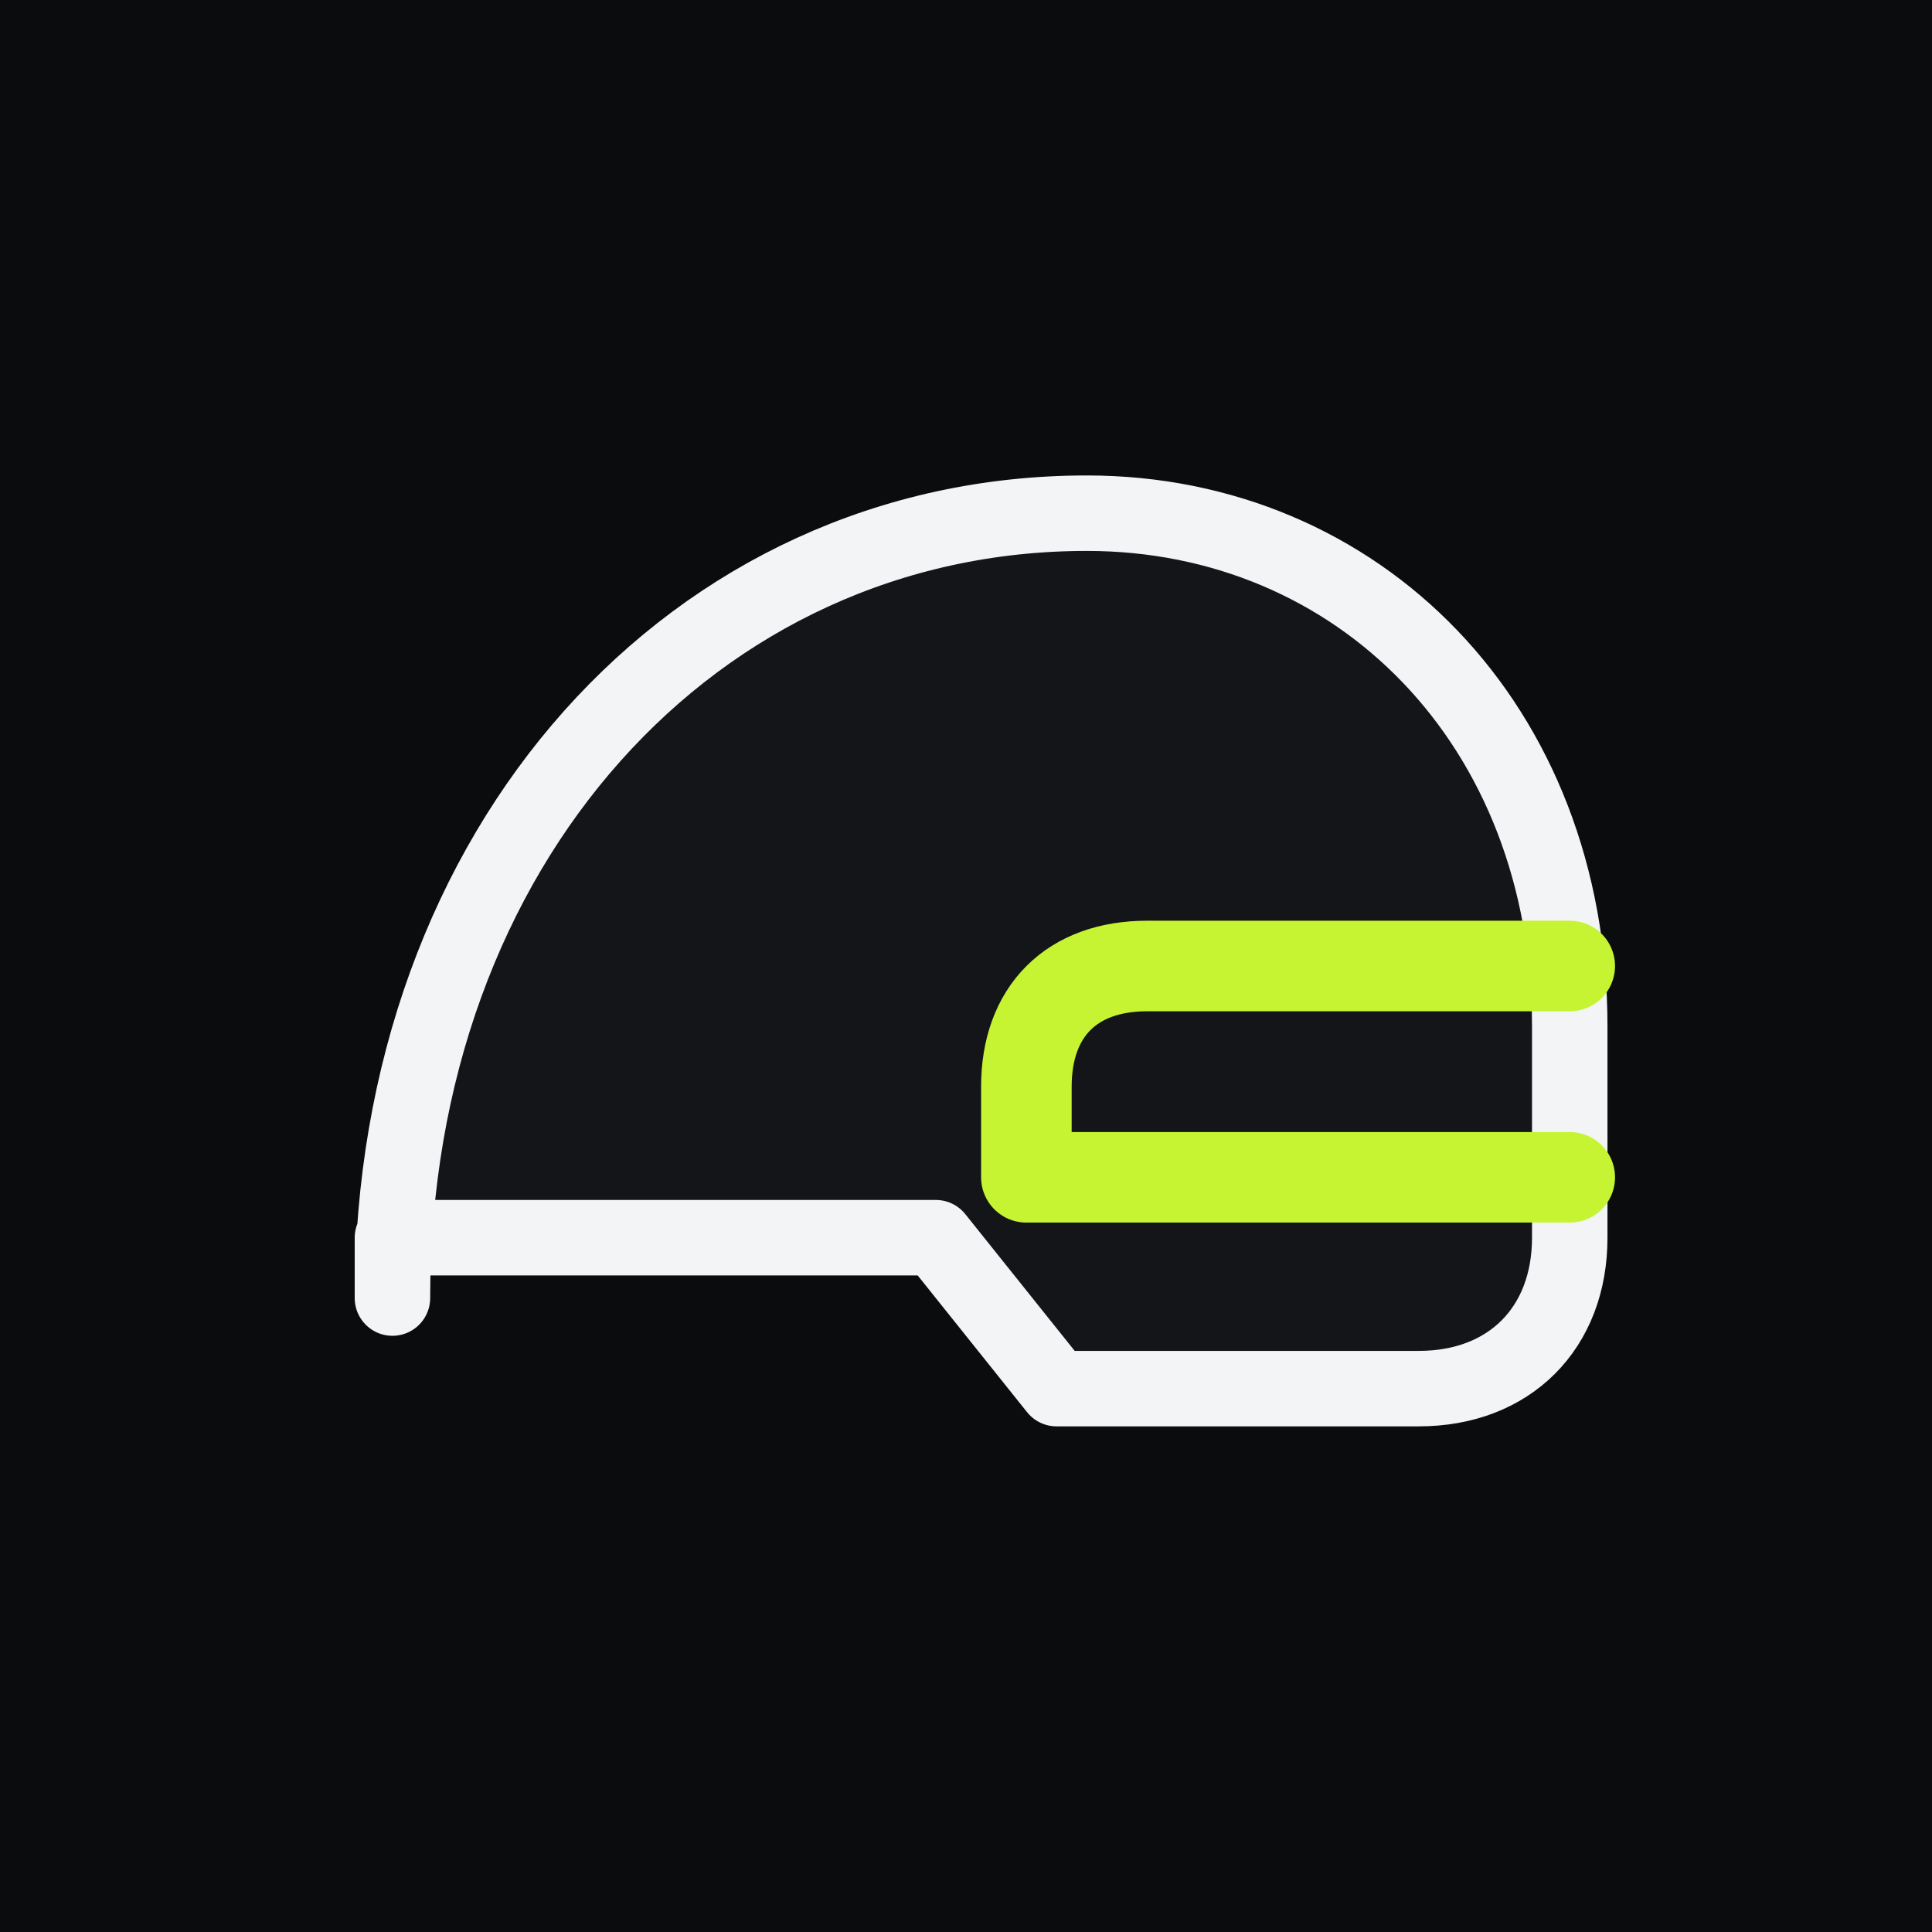
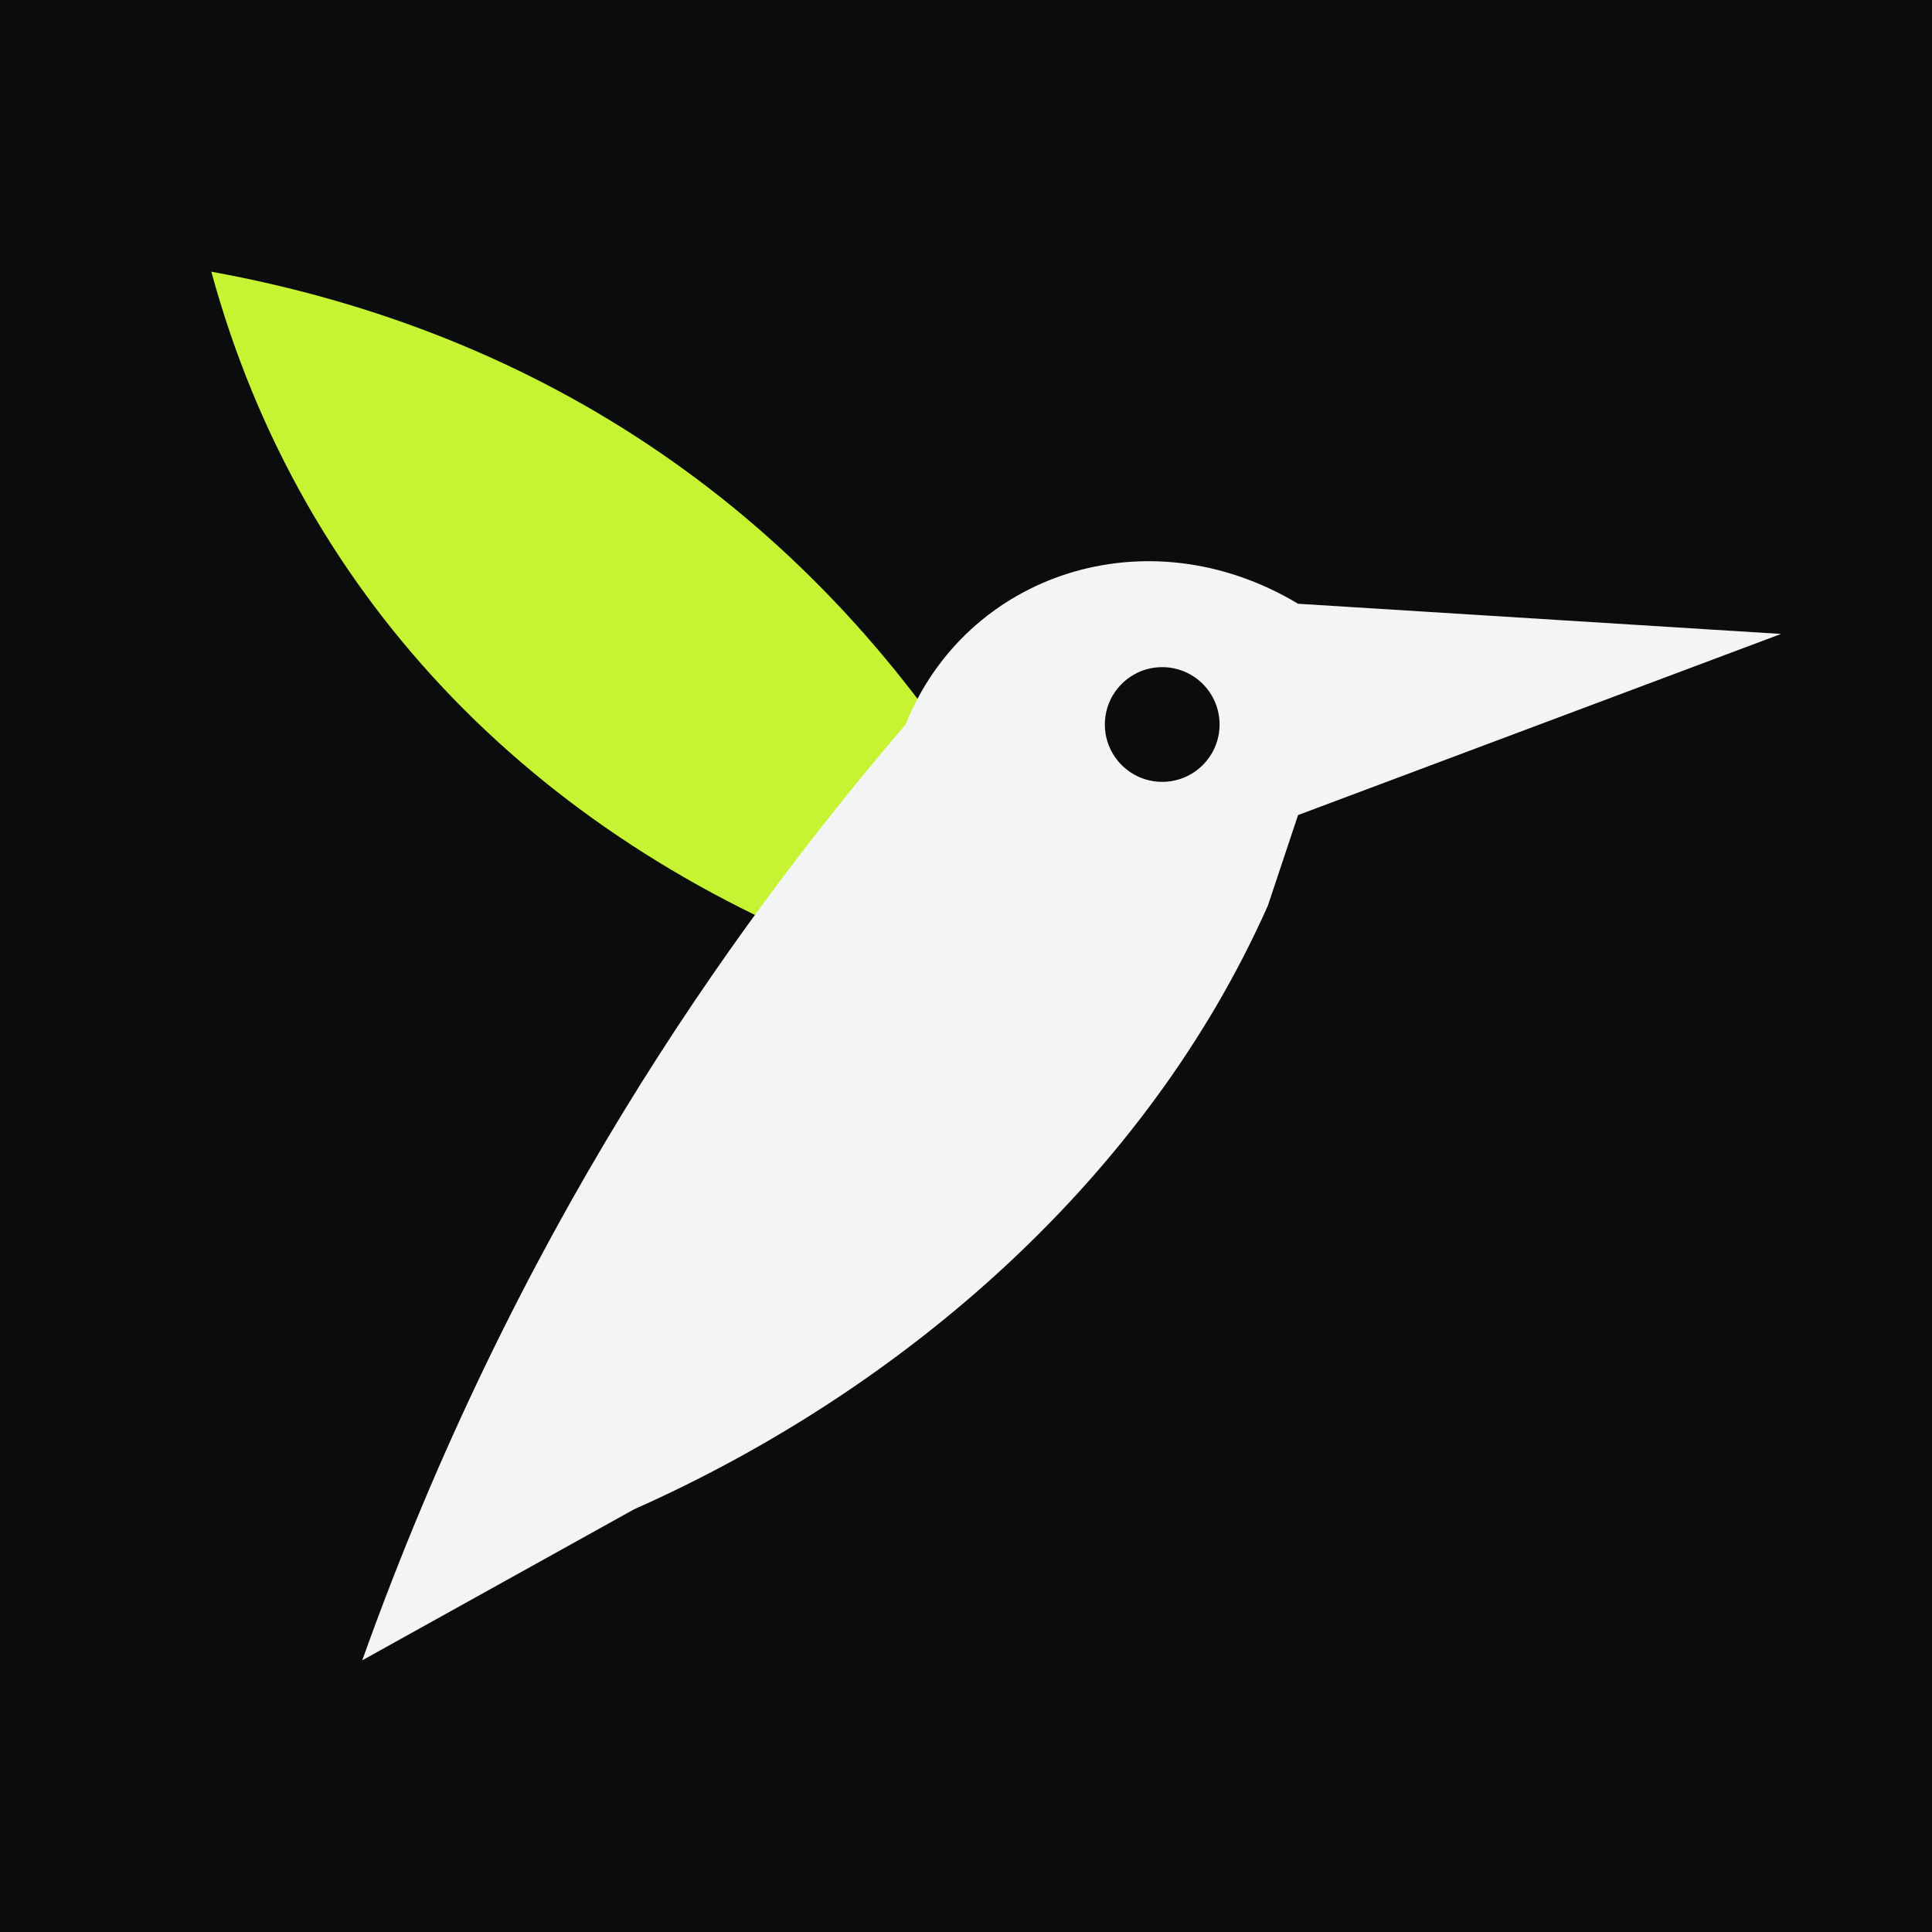
<svg xmlns="http://www.w3.org/2000/svg" viewBox="0 0 64 64">
  <rect width="64" height="64" fill="#0B0C0E" />
-   <g transform="translate(0 2)" fill="none" stroke="#F2F4F5" stroke-width="2.5" stroke-linecap="round" stroke-linejoin="round">
-     <path d="M13 41c0-15 10-26 23-26 9 0 16 7 16 17v7c0 3-2 5-5 5H35l-4-5H13z" fill="#131518" />
-     <path d="M52 30H38c-2.5 0-4 1.5-4 4v3h18" stroke="#C6F432" stroke-width="3" />
-   </g>
+   <path d="M33 27C27 17 18 11 7 9c3 11 11 19 22 23z" fill="#C6F432" />
+   <path d="M43 20c-5-3-11-1-13 4C24 31 17 41 12 55l9-5c9-4 17-11 21-20l1-3 16-6z" fill="#F2F4F5" />
+   <circle cx="38.5" cy="24" r="1.9" fill="#0B0C0E" />
</svg>
